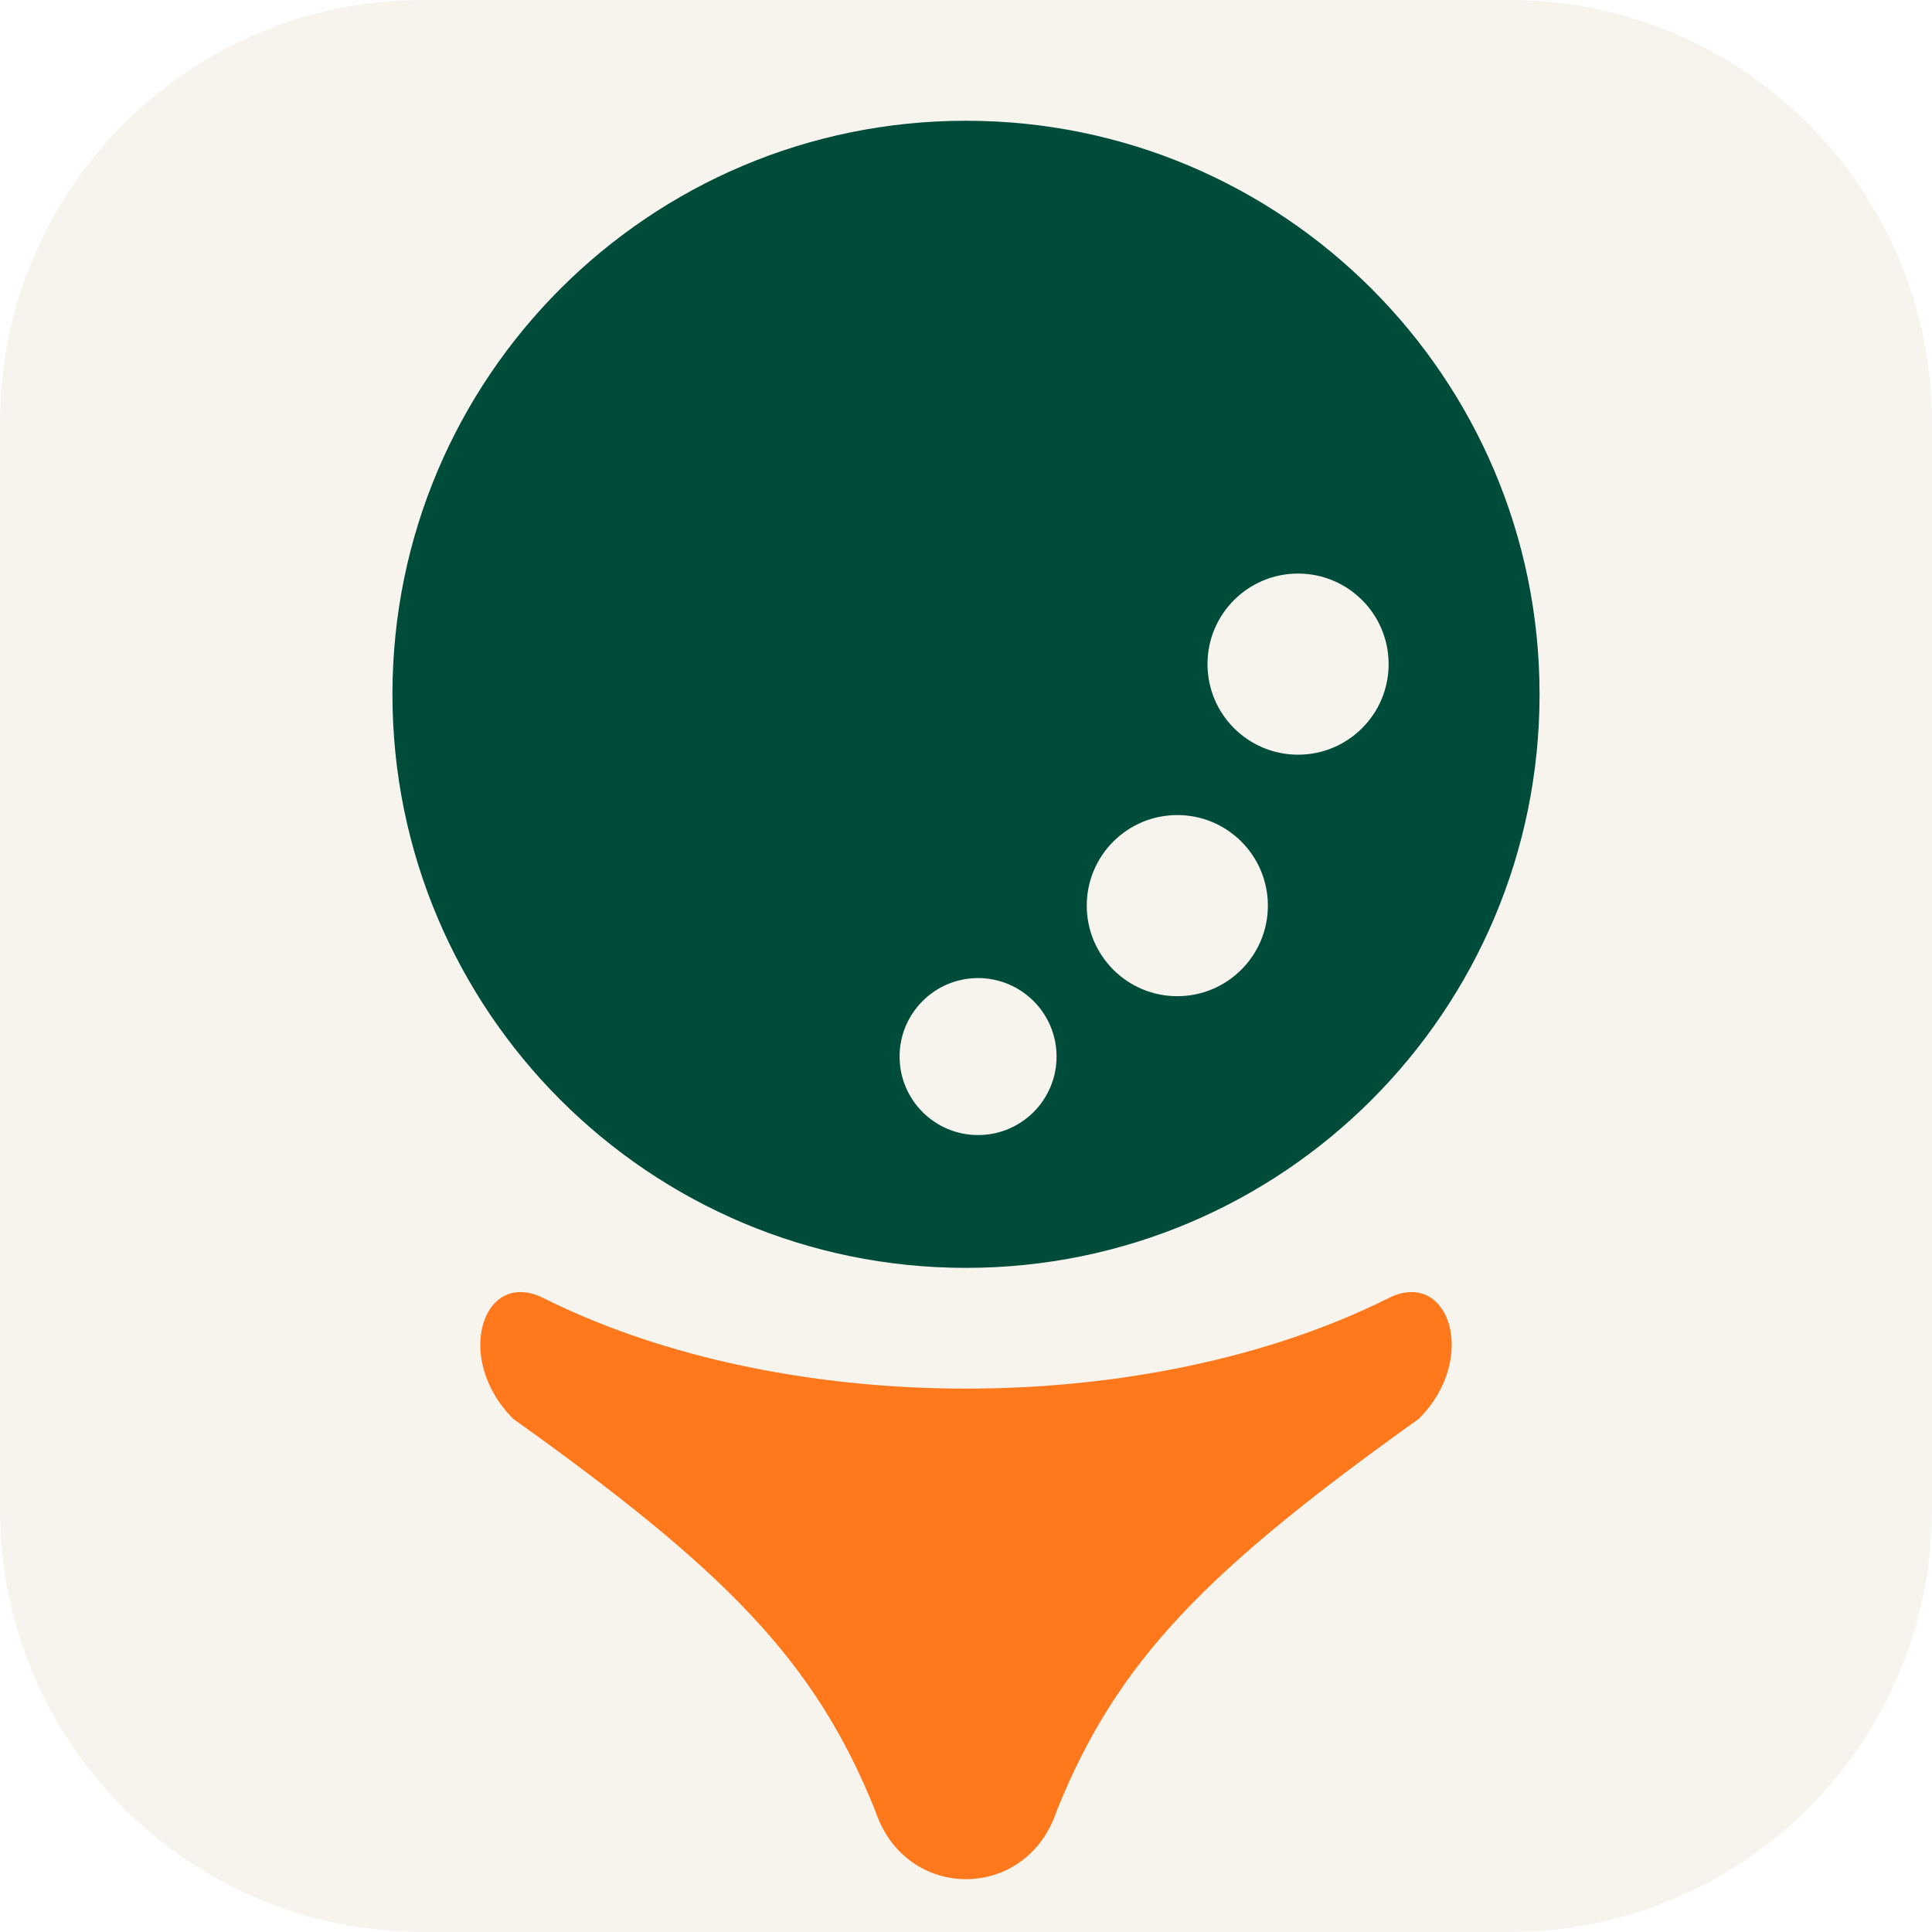
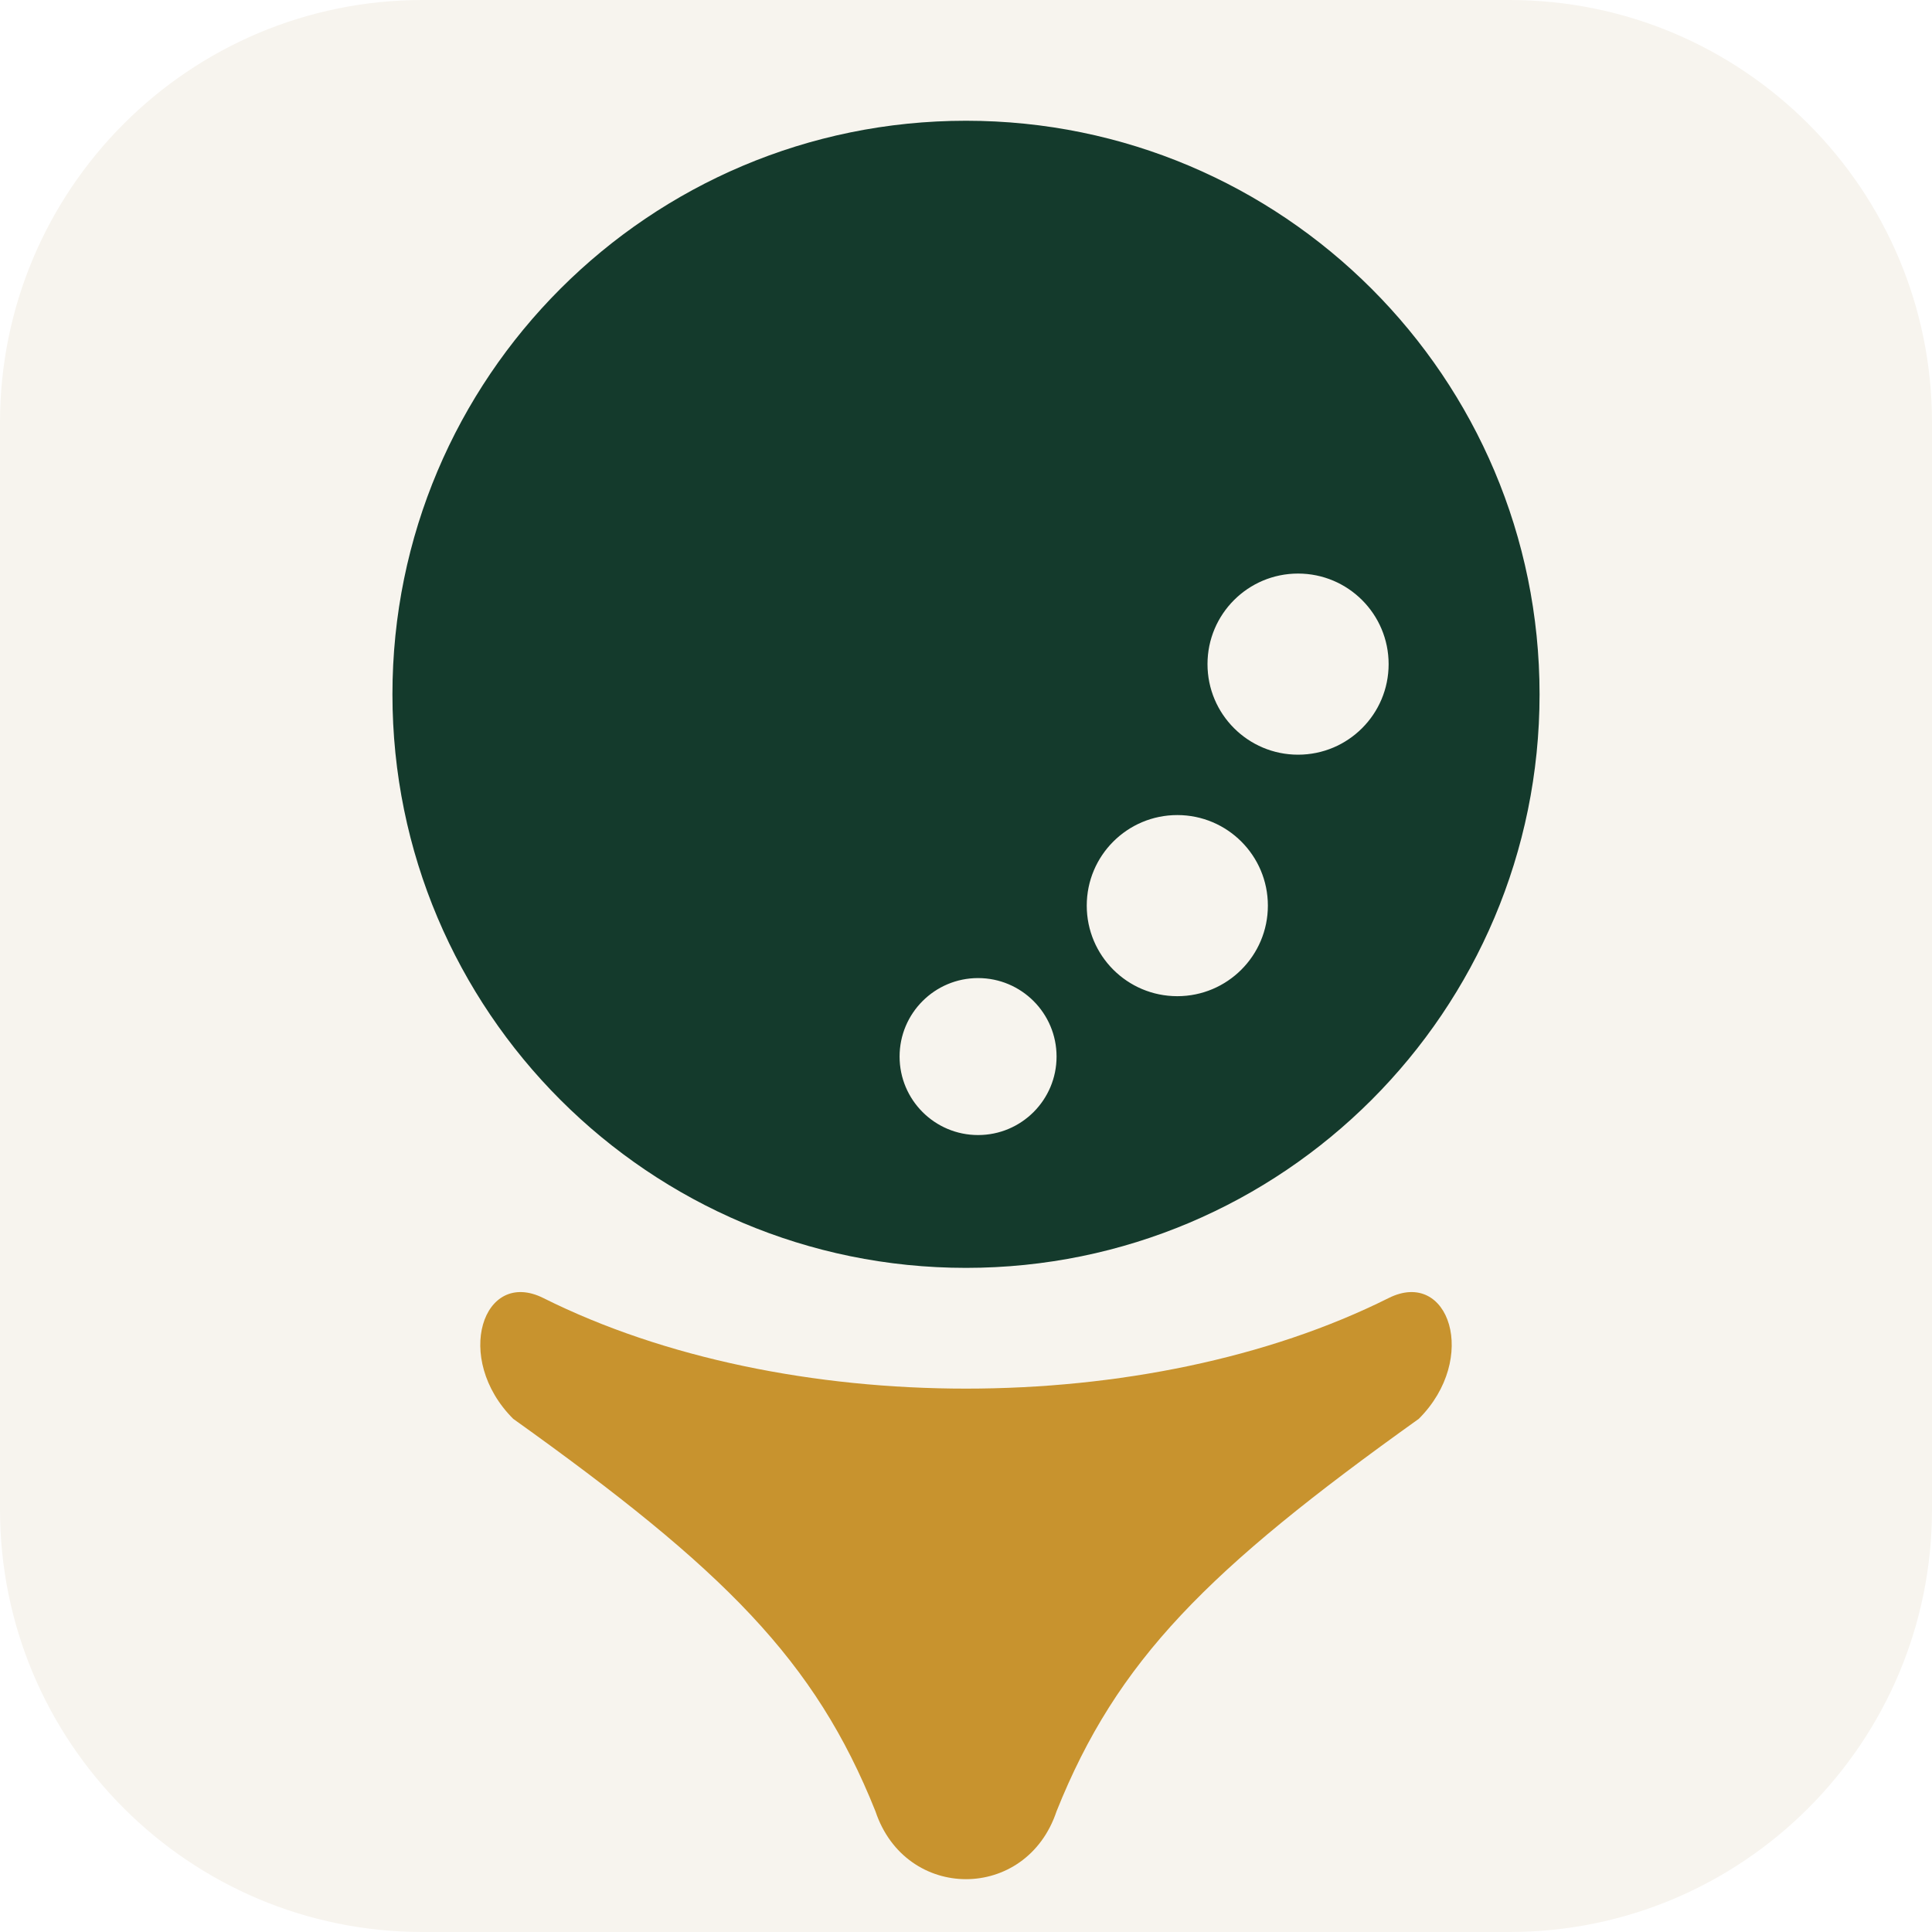
<svg xmlns="http://www.w3.org/2000/svg" viewBox="0 0 64 64">
  <rect width="64" height="64" rx="14" fill="#f7f4ee" />
-   <path fill="#004c3b" fill-rule="evenodd" d="M51 23a19 19 0 1 1-38 0 19 19 0 0 1 38 0ZM46 22a3 3 0 1 0-6 0 3 3 0 0 0 6 0ZM42 30a3 3 0 1 0-6 0 3 3 0 0 0 6 0ZM35 35a2.6 2.6 0 1 0-5.2 0 2.6 2.6 0 0 0 5.2 0Z" />
-   <path fill="#ff791c" d="M18 43c8 4 20 4 28 0 2-1 3 2 1 4-7 5-10 8-12 13-1 3-5 3-6 0-2-5-5-8-12-13-2-2-1-5 1-4Z" />
+   <path fill="#143a2c" fill-rule="evenodd" d="M51 23a19 19 0 1 1-38 0 19 19 0 0 1 38 0ZM46 22a3 3 0 1 0-6 0 3 3 0 0 0 6 0ZM42 30a3 3 0 1 0-6 0 3 3 0 0 0 6 0ZM35 35a2.6 2.6 0 1 0-5.2 0 2.6 2.6 0 0 0 5.2 0Z" />
+   <path fill="#c8932e" d="M18 43c8 4 20 4 28 0 2-1 3 2 1 4-7 5-10 8-12 13-1 3-5 3-6 0-2-5-5-8-12-13-2-2-1-5 1-4Z" />
</svg>
